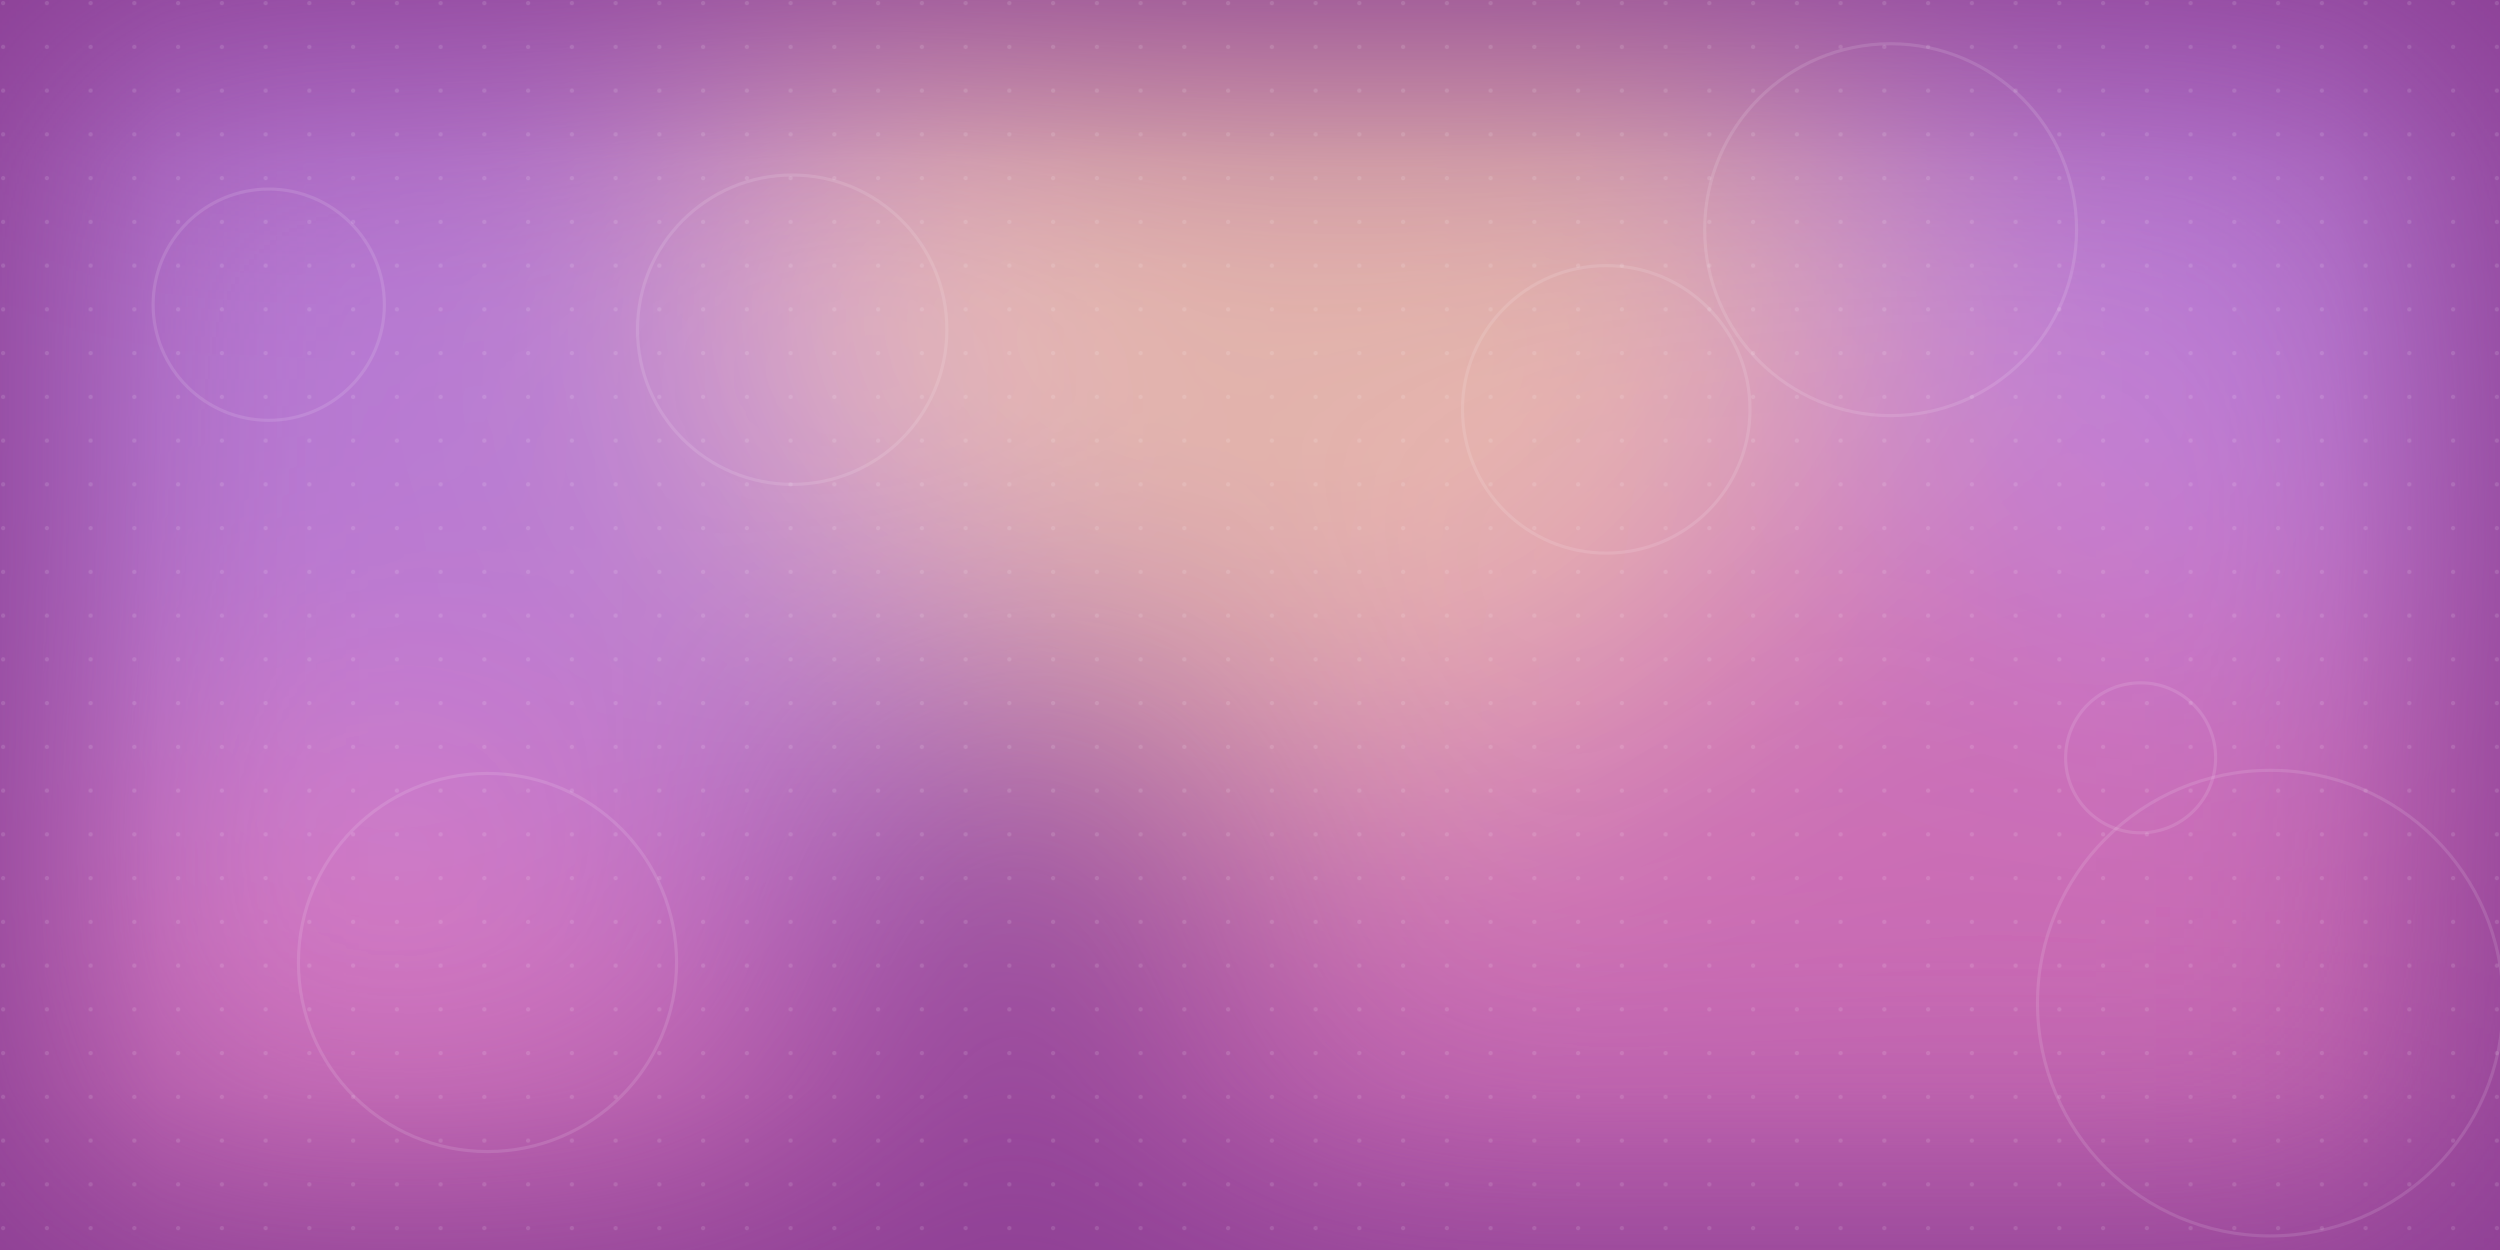
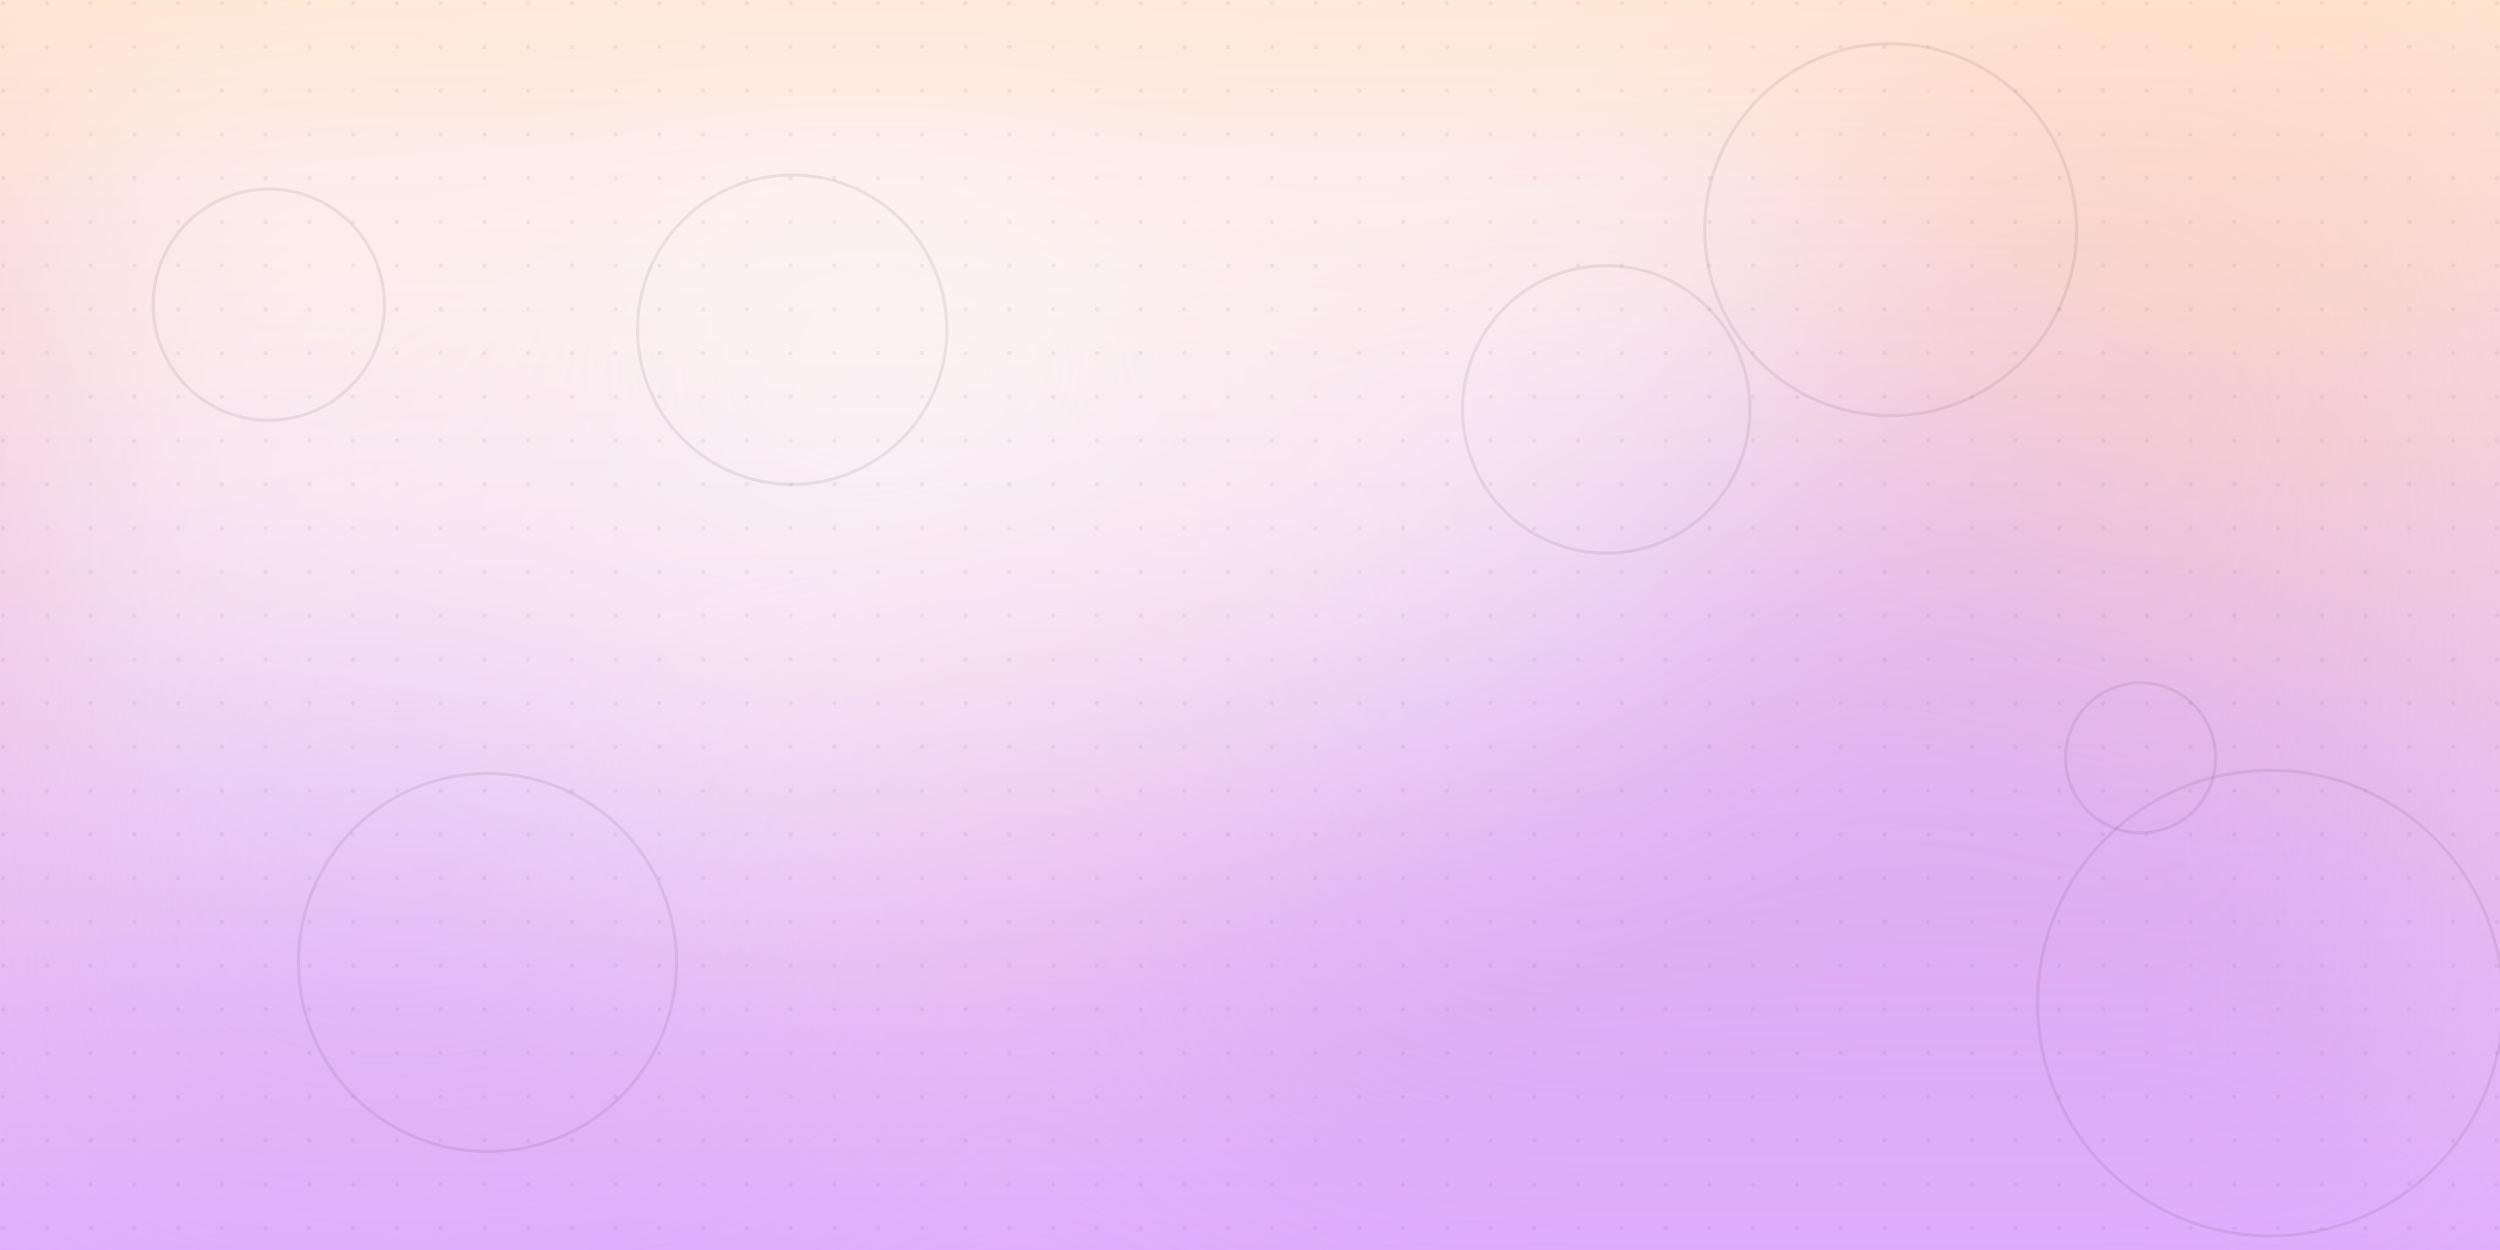
<svg xmlns="http://www.w3.org/2000/svg" width="1600" height="800" viewBox="0 0 1600 800" preserveAspectRatio="xMidYMid slice">
  <defs>
+     <linearGradient id="g" x1="0" y1="0" x2="0" y2="1">
+       <stop stop-color="#ffe4cf" />
+       <stop offset="1" stop-color="#e1affd" />
+     </linearGradient>
    <filter id="b" x="-50%" y="-50%" width="200%" height="200%">
      <feGaussianBlur stdDeviation="110" />
    </filter>
    <pattern id="d" width="28" height="28" patternUnits="userSpaceOnUse">
-       <circle cx="2" cy="2" r="1.4" fill="#fff" fill-opacity="0.12" />
+       <circle cx="2" cy="2" r="1.4" fill="#1c1323" fill-opacity="0.06" />
    </pattern>
  </defs>
-   <rect width="1600" height="800" fill="#8a3d93" />
+   <rect width="1600" height="800" fill="url(#g)" />
  <g filter="url(#b)">
-     <circle cx="237" cy="259" r="420" fill="#c58fe8" opacity="0.75" />
-     <circle cx="1228" cy="694" r="480" fill="#e07cbf" opacity="0.75" />
-     <circle cx="823" cy="129" r="360" fill="#ffd9b3" opacity="0.75" />
-     <circle cx="1458" cy="122" r="300" fill="#c58fe8" opacity="0.75" />
-     <circle cx="220" cy="794" r="340" fill="#e07cbf" opacity="0.75" />
+     <circle cx="237" cy="259" r="420" fill="#ffffff" opacity="0.55" />
+     <circle cx="1228" cy="694" r="480" fill="#d6a0f7" opacity="0.55" />
+     <circle cx="823" cy="129" r="360" fill="#ffffff" opacity="0.55" />
+     <circle cx="1458" cy="122" r="300" fill="#ffd6bd" opacity="0.55" />
+     <circle cx="220" cy="794" r="340" fill="#d6a0f7" opacity="0.55" />
  </g>
  <rect width="1600" height="800" fill="url(#d)" />
-   <circle cx="172" cy="195" r="74" fill="none" stroke="#fff" stroke-opacity="0.12" stroke-width="2" />
-   <circle cx="312" cy="616" r="121" fill="none" stroke="#fff" stroke-opacity="0.12" stroke-width="2" />
-   <circle cx="1210" cy="147" r="119" fill="none" stroke="#fff" stroke-opacity="0.12" stroke-width="2" />
-   <circle cx="1370" cy="485" r="48" fill="none" stroke="#fff" stroke-opacity="0.12" stroke-width="2" />
-   <circle cx="1028" cy="262" r="92" fill="none" stroke="#fff" stroke-opacity="0.12" stroke-width="2" />
-   <circle cx="507" cy="211" r="99" fill="none" stroke="#fff" stroke-opacity="0.12" stroke-width="2" />
-   <circle cx="1453" cy="642" r="149" fill="none" stroke="#fff" stroke-opacity="0.12" stroke-width="2" />
+   <circle cx="172" cy="195" r="74" fill="none" stroke="#1c1323" stroke-opacity="0.08" stroke-width="2" />
+   <circle cx="312" cy="616" r="121" fill="none" stroke="#1c1323" stroke-opacity="0.08" stroke-width="2" />
+   <circle cx="1210" cy="147" r="119" fill="none" stroke="#1c1323" stroke-opacity="0.08" stroke-width="2" />
+   <circle cx="1370" cy="485" r="48" fill="none" stroke="#1c1323" stroke-opacity="0.08" stroke-width="2" />
+   <circle cx="1028" cy="262" r="92" fill="none" stroke="#1c1323" stroke-opacity="0.08" stroke-width="2" />
+   <circle cx="507" cy="211" r="99" fill="none" stroke="#1c1323" stroke-opacity="0.08" stroke-width="2" />
+   <circle cx="1453" cy="642" r="149" fill="none" stroke="#1c1323" stroke-opacity="0.08" stroke-width="2" />
</svg>
